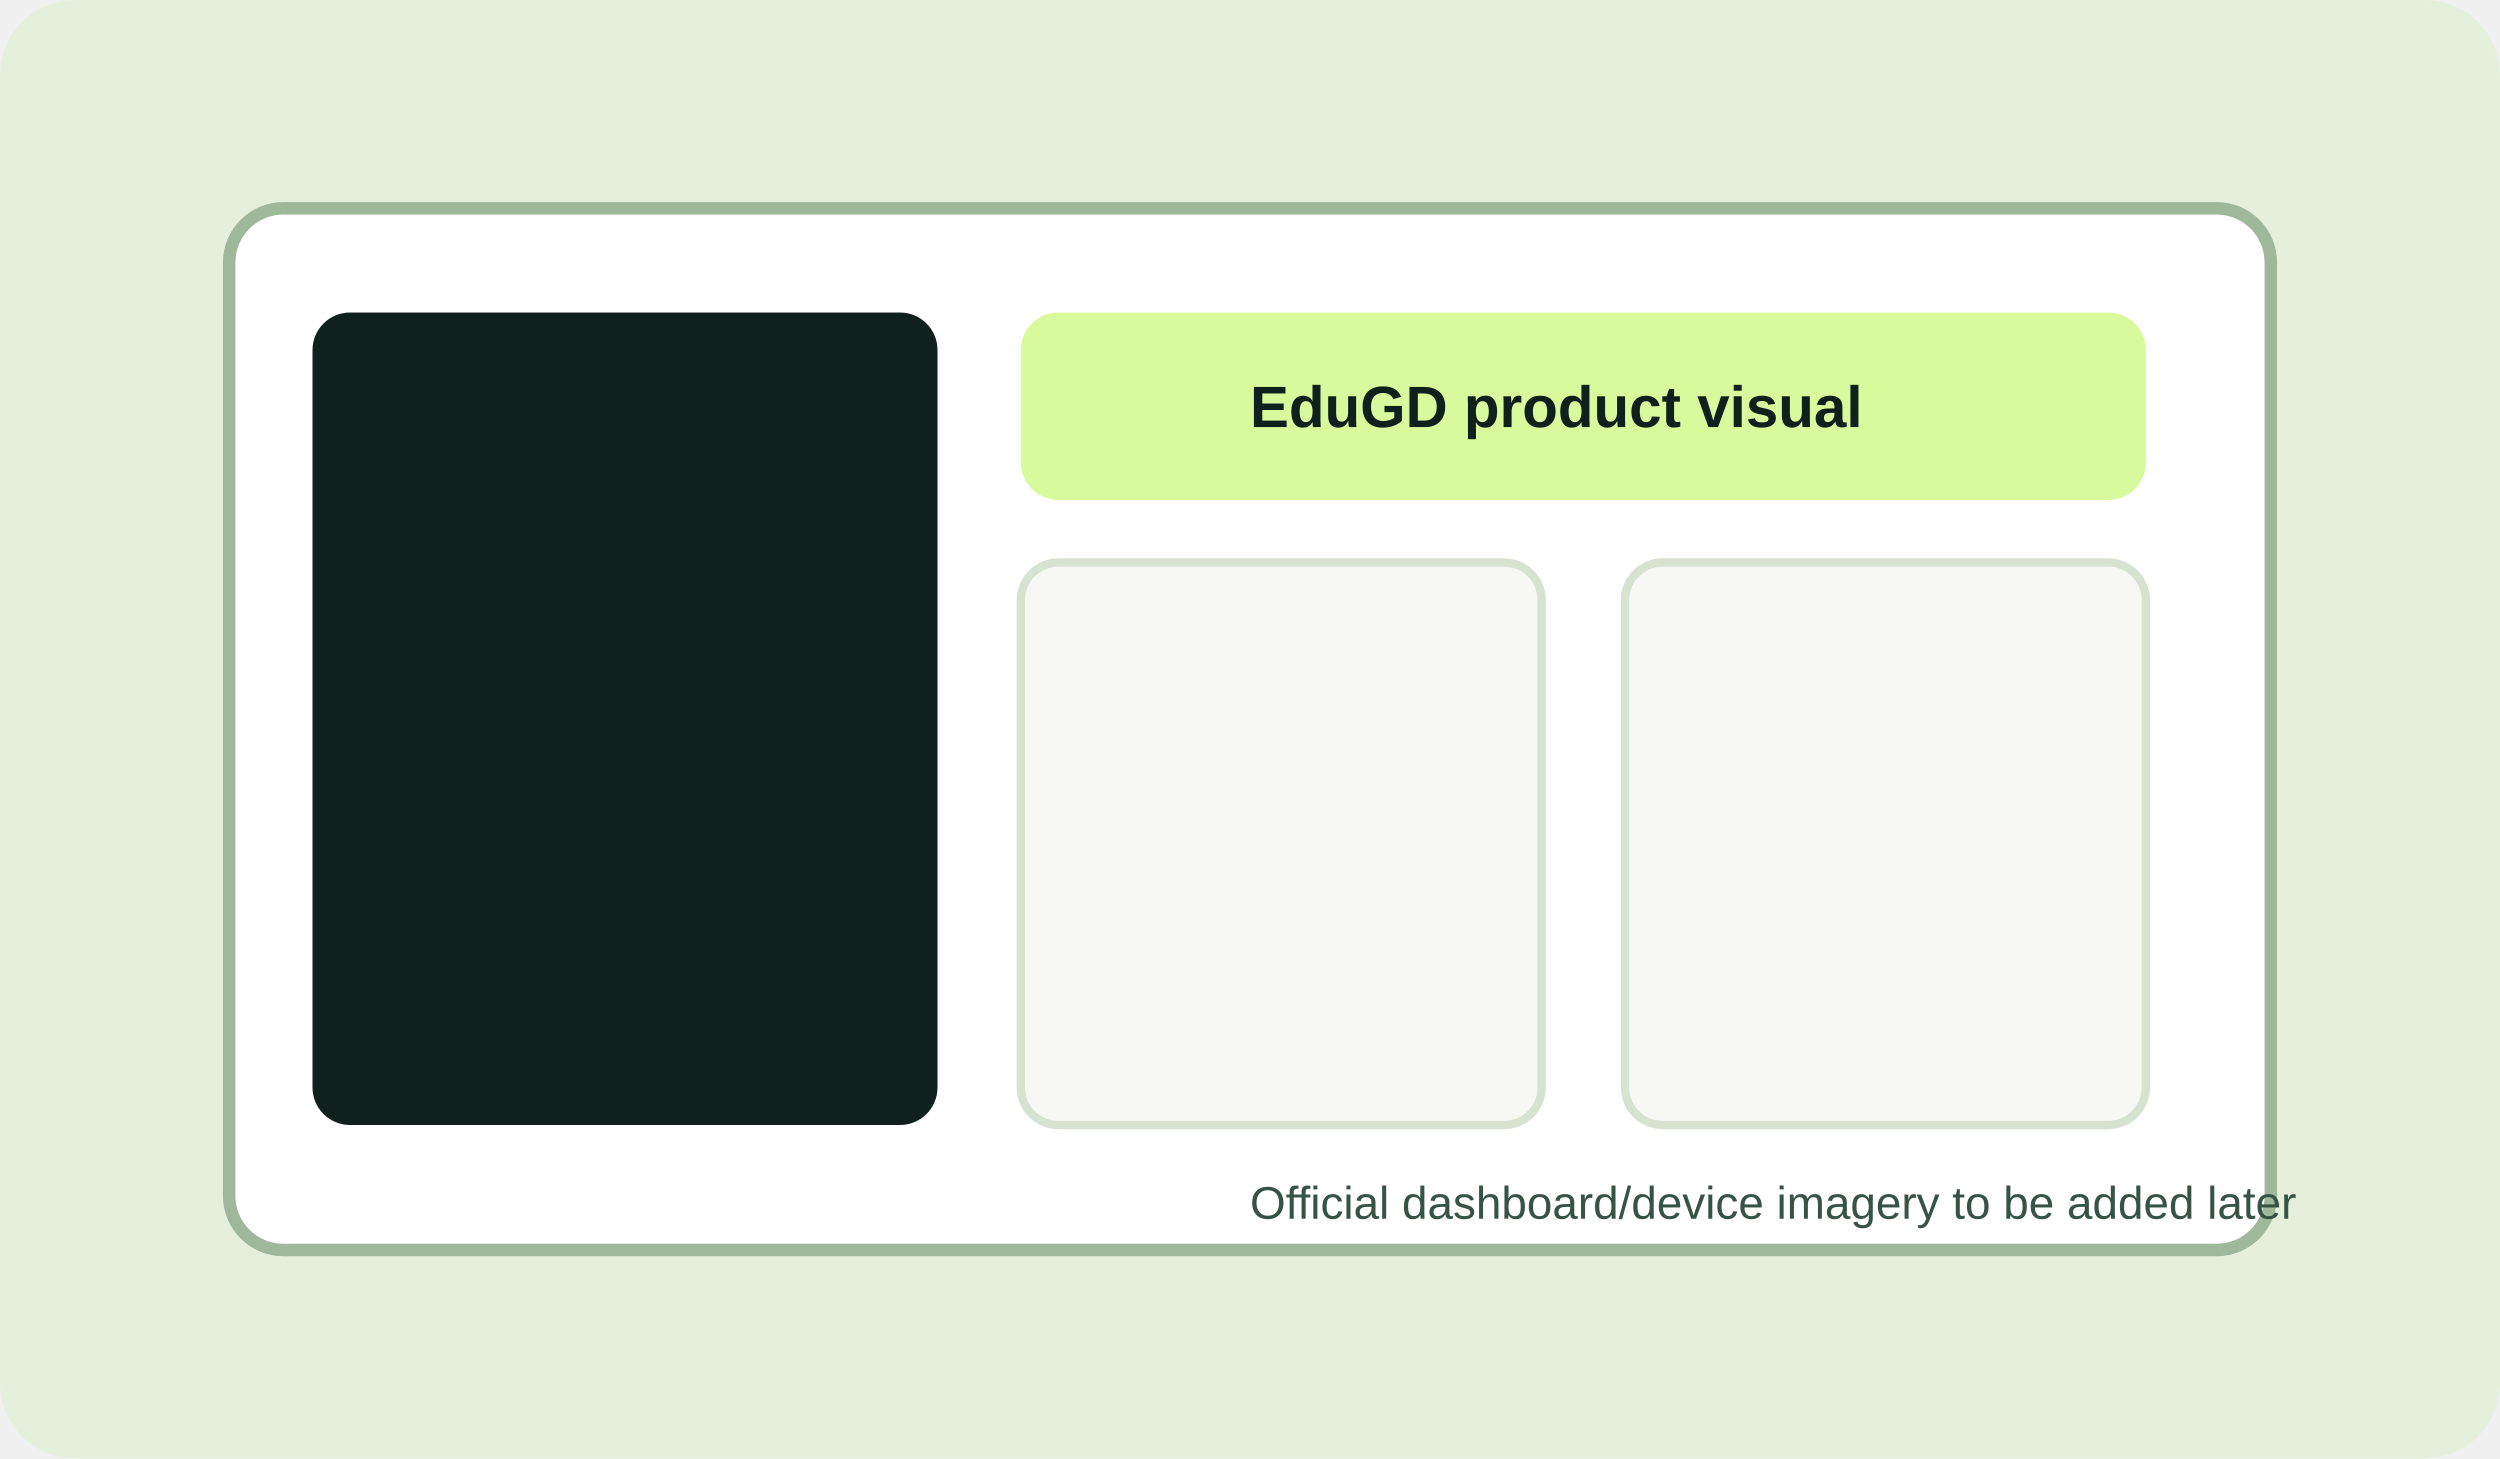
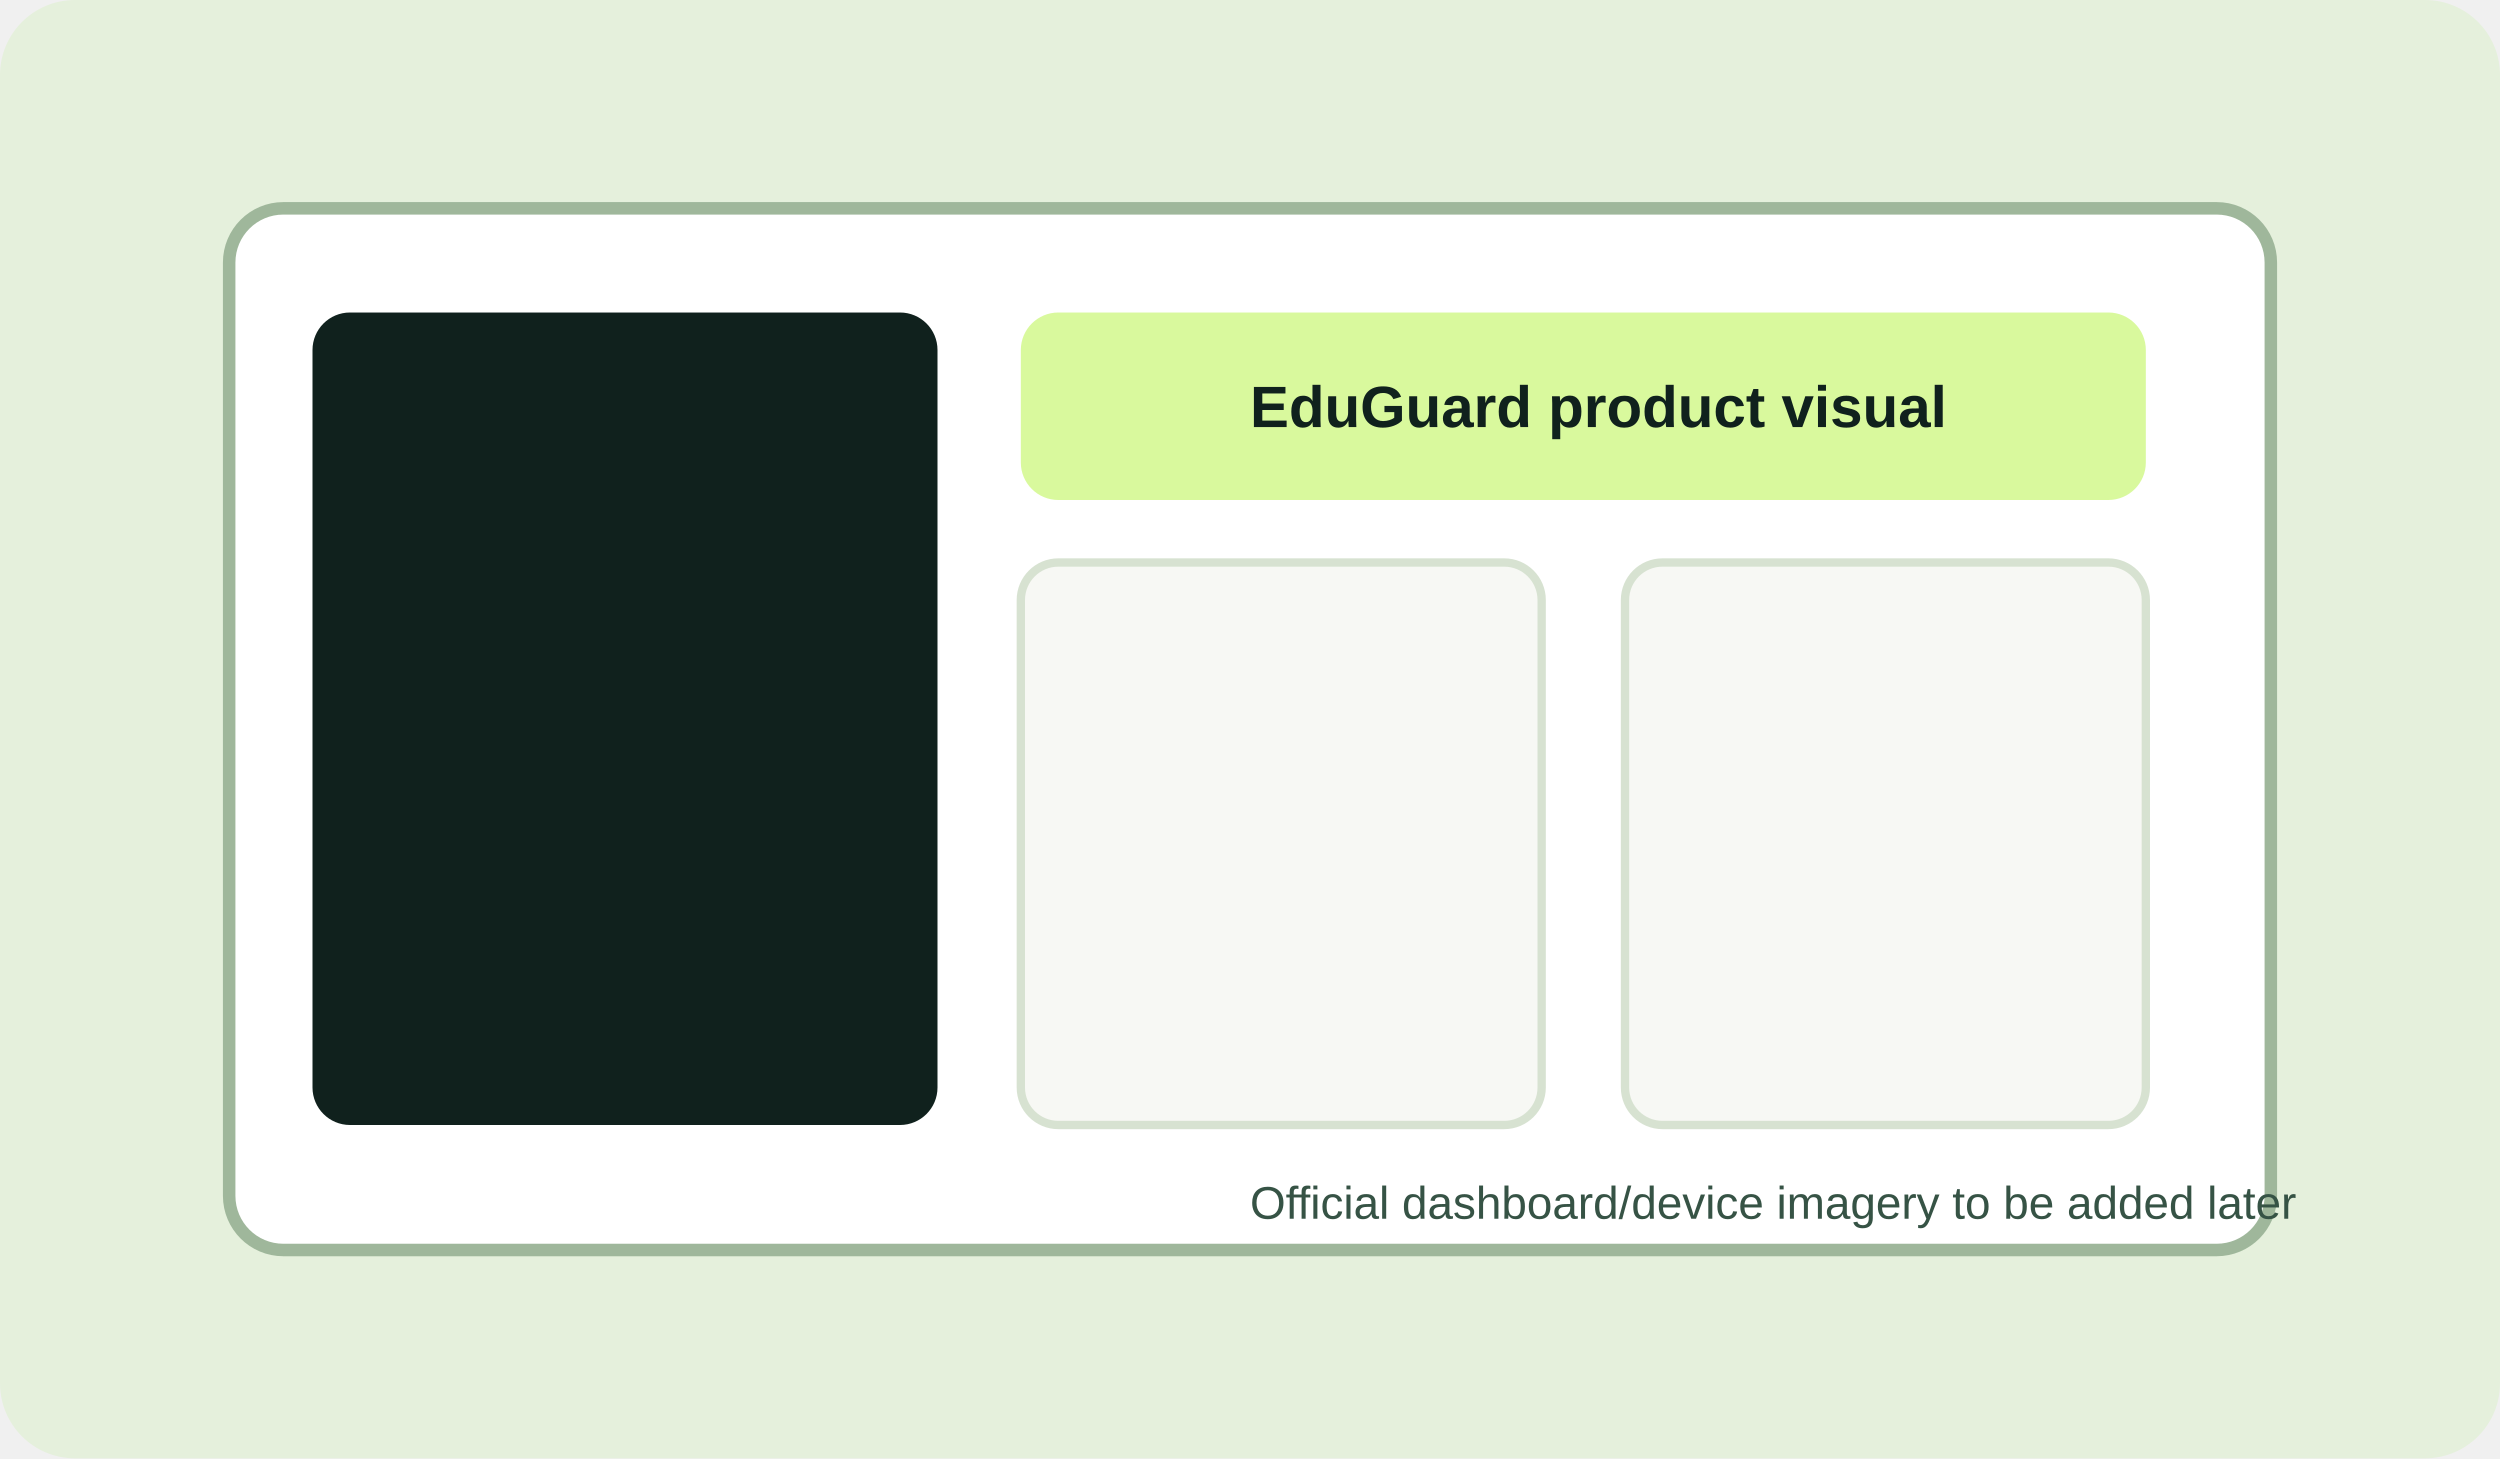
<svg xmlns="http://www.w3.org/2000/svg" viewBox="0 0 1200 700" role="img" aria-labelledby="title desc">
  <rect width="1200" height="700" rx="36" fill="#e5f0dc" />
  <rect x="110" y="100" width="980" height="500" rx="26" fill="#ffffff" stroke="#9fb79b" stroke-width="6" />
  <rect x="150" y="150" width="300" height="390" rx="18" fill="#10211d" />
  <rect x="490" y="150" width="540" height="90" rx="18" fill="#d9f99d" />
  <rect x="490" y="270" width="250" height="270" rx="18" fill="#f7f8f4" stroke="#d7e2d1" stroke-width="4" />
  <rect x="780" y="270" width="250" height="270" rx="18" fill="#f7f8f4" stroke="#d7e2d1" stroke-width="4" />
-   <text x="600" y="205" font-family="Arial, sans-serif" font-size="28" font-weight="700" fill="#10211d">EduGD product visual</text>
+   <text x="600" y="205" font-family="Arial, sans-serif" font-size="28" font-weight="700" fill="#10211d">EduGuard product visual</text>
  <text x="600" y="585" font-family="Arial, sans-serif" font-size="22" fill="#365345">Official dashboard/device imagery to be added later</text>
</svg>
